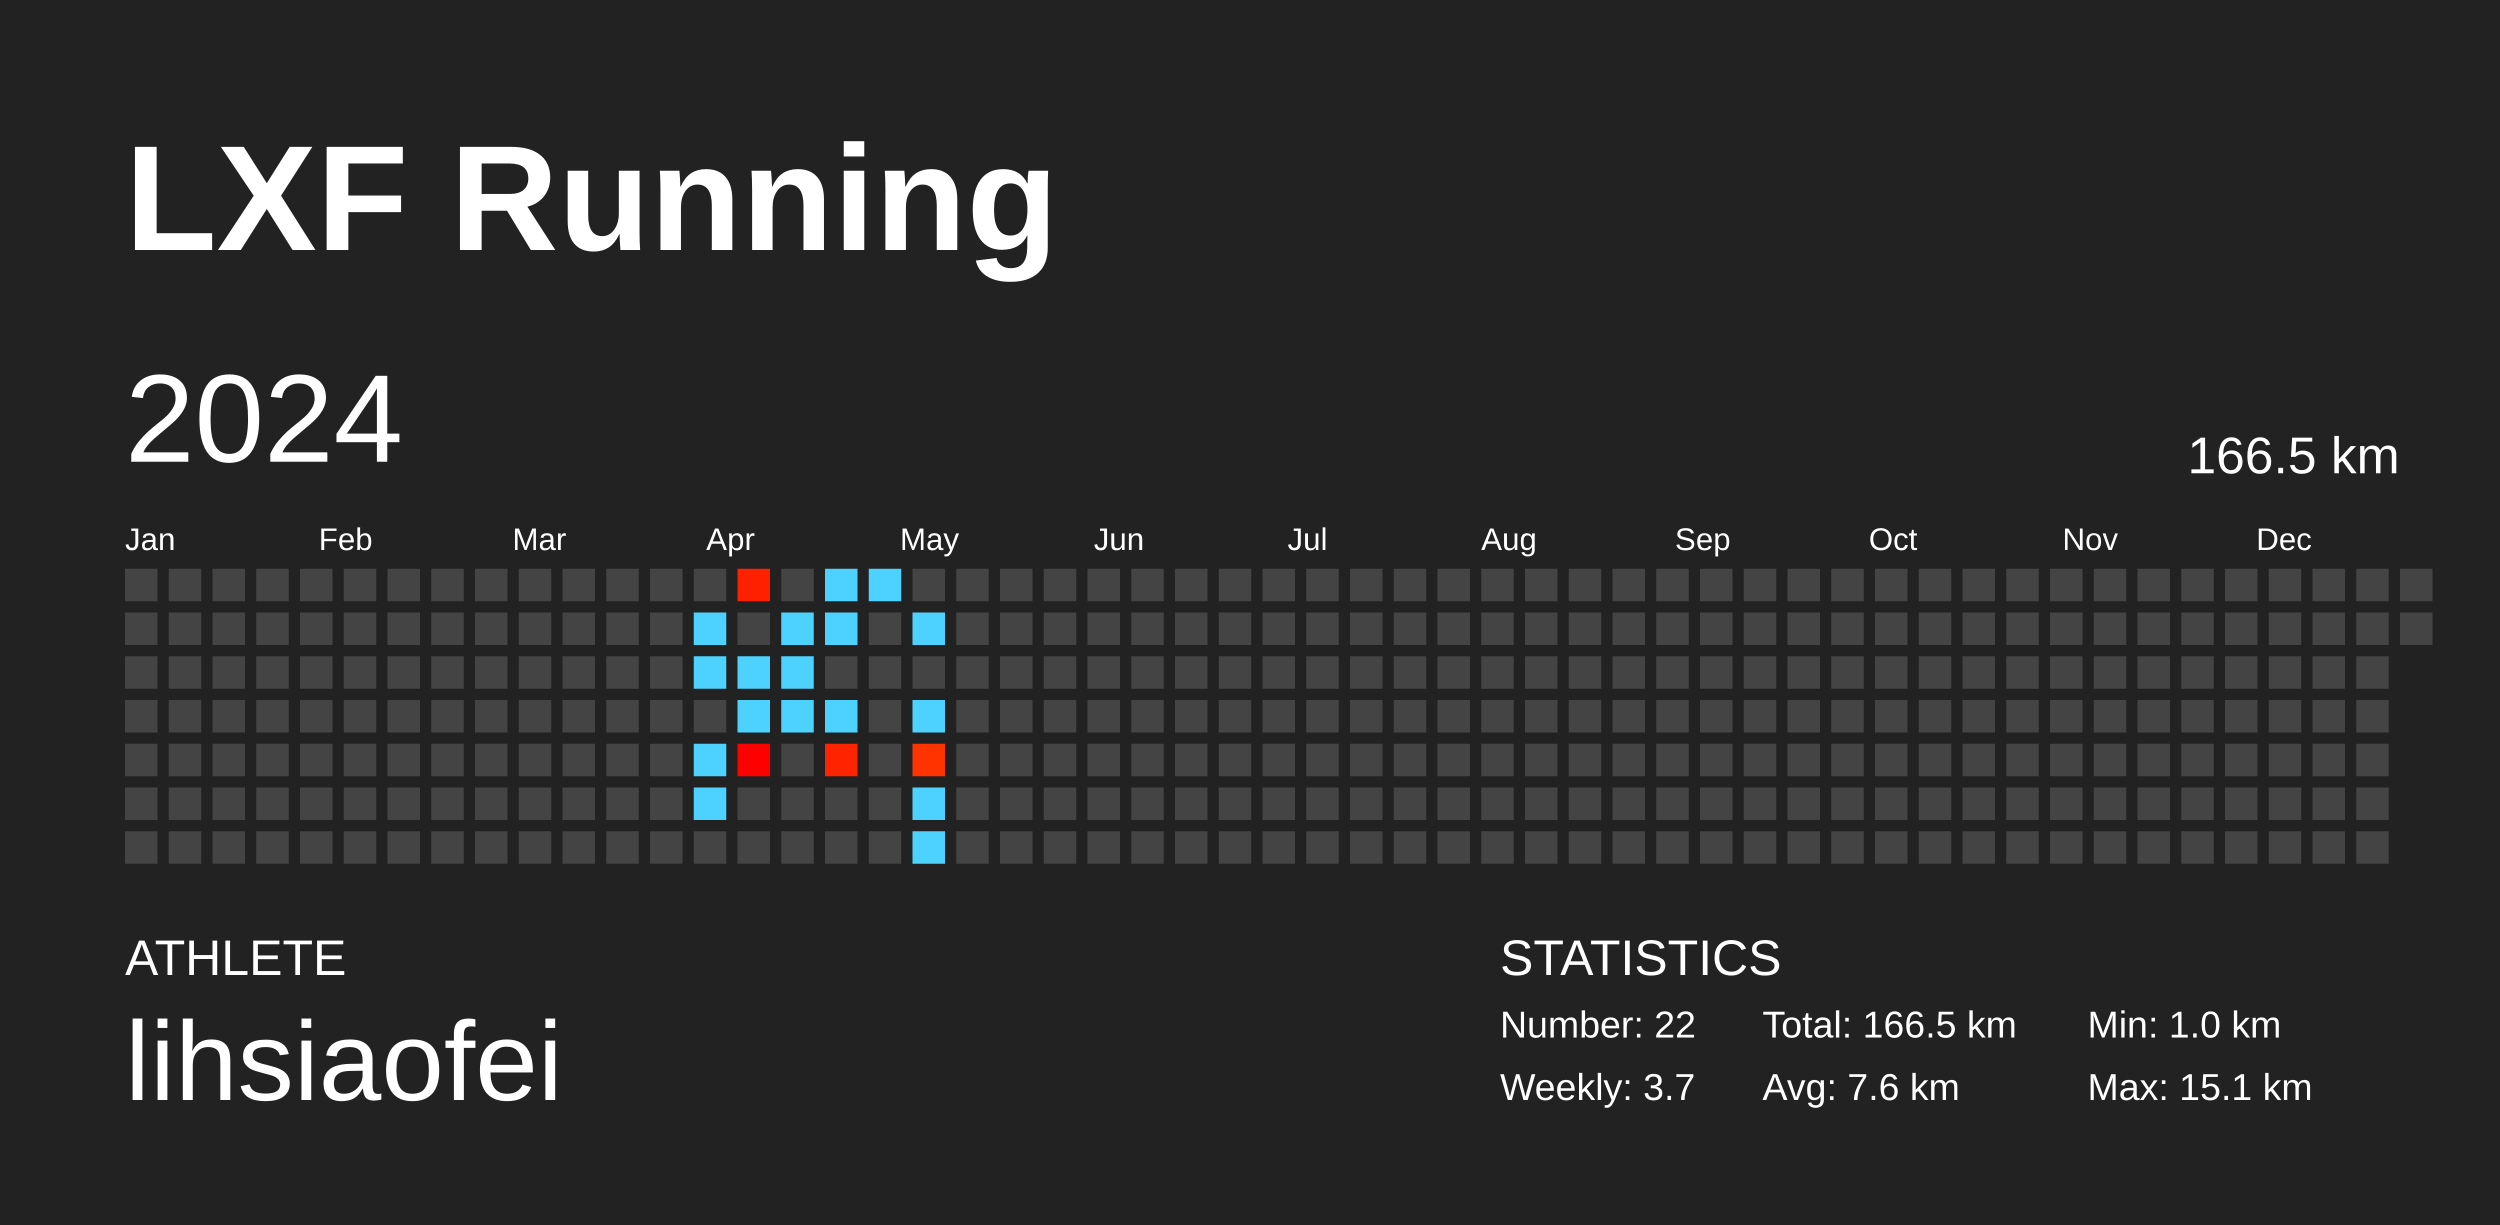
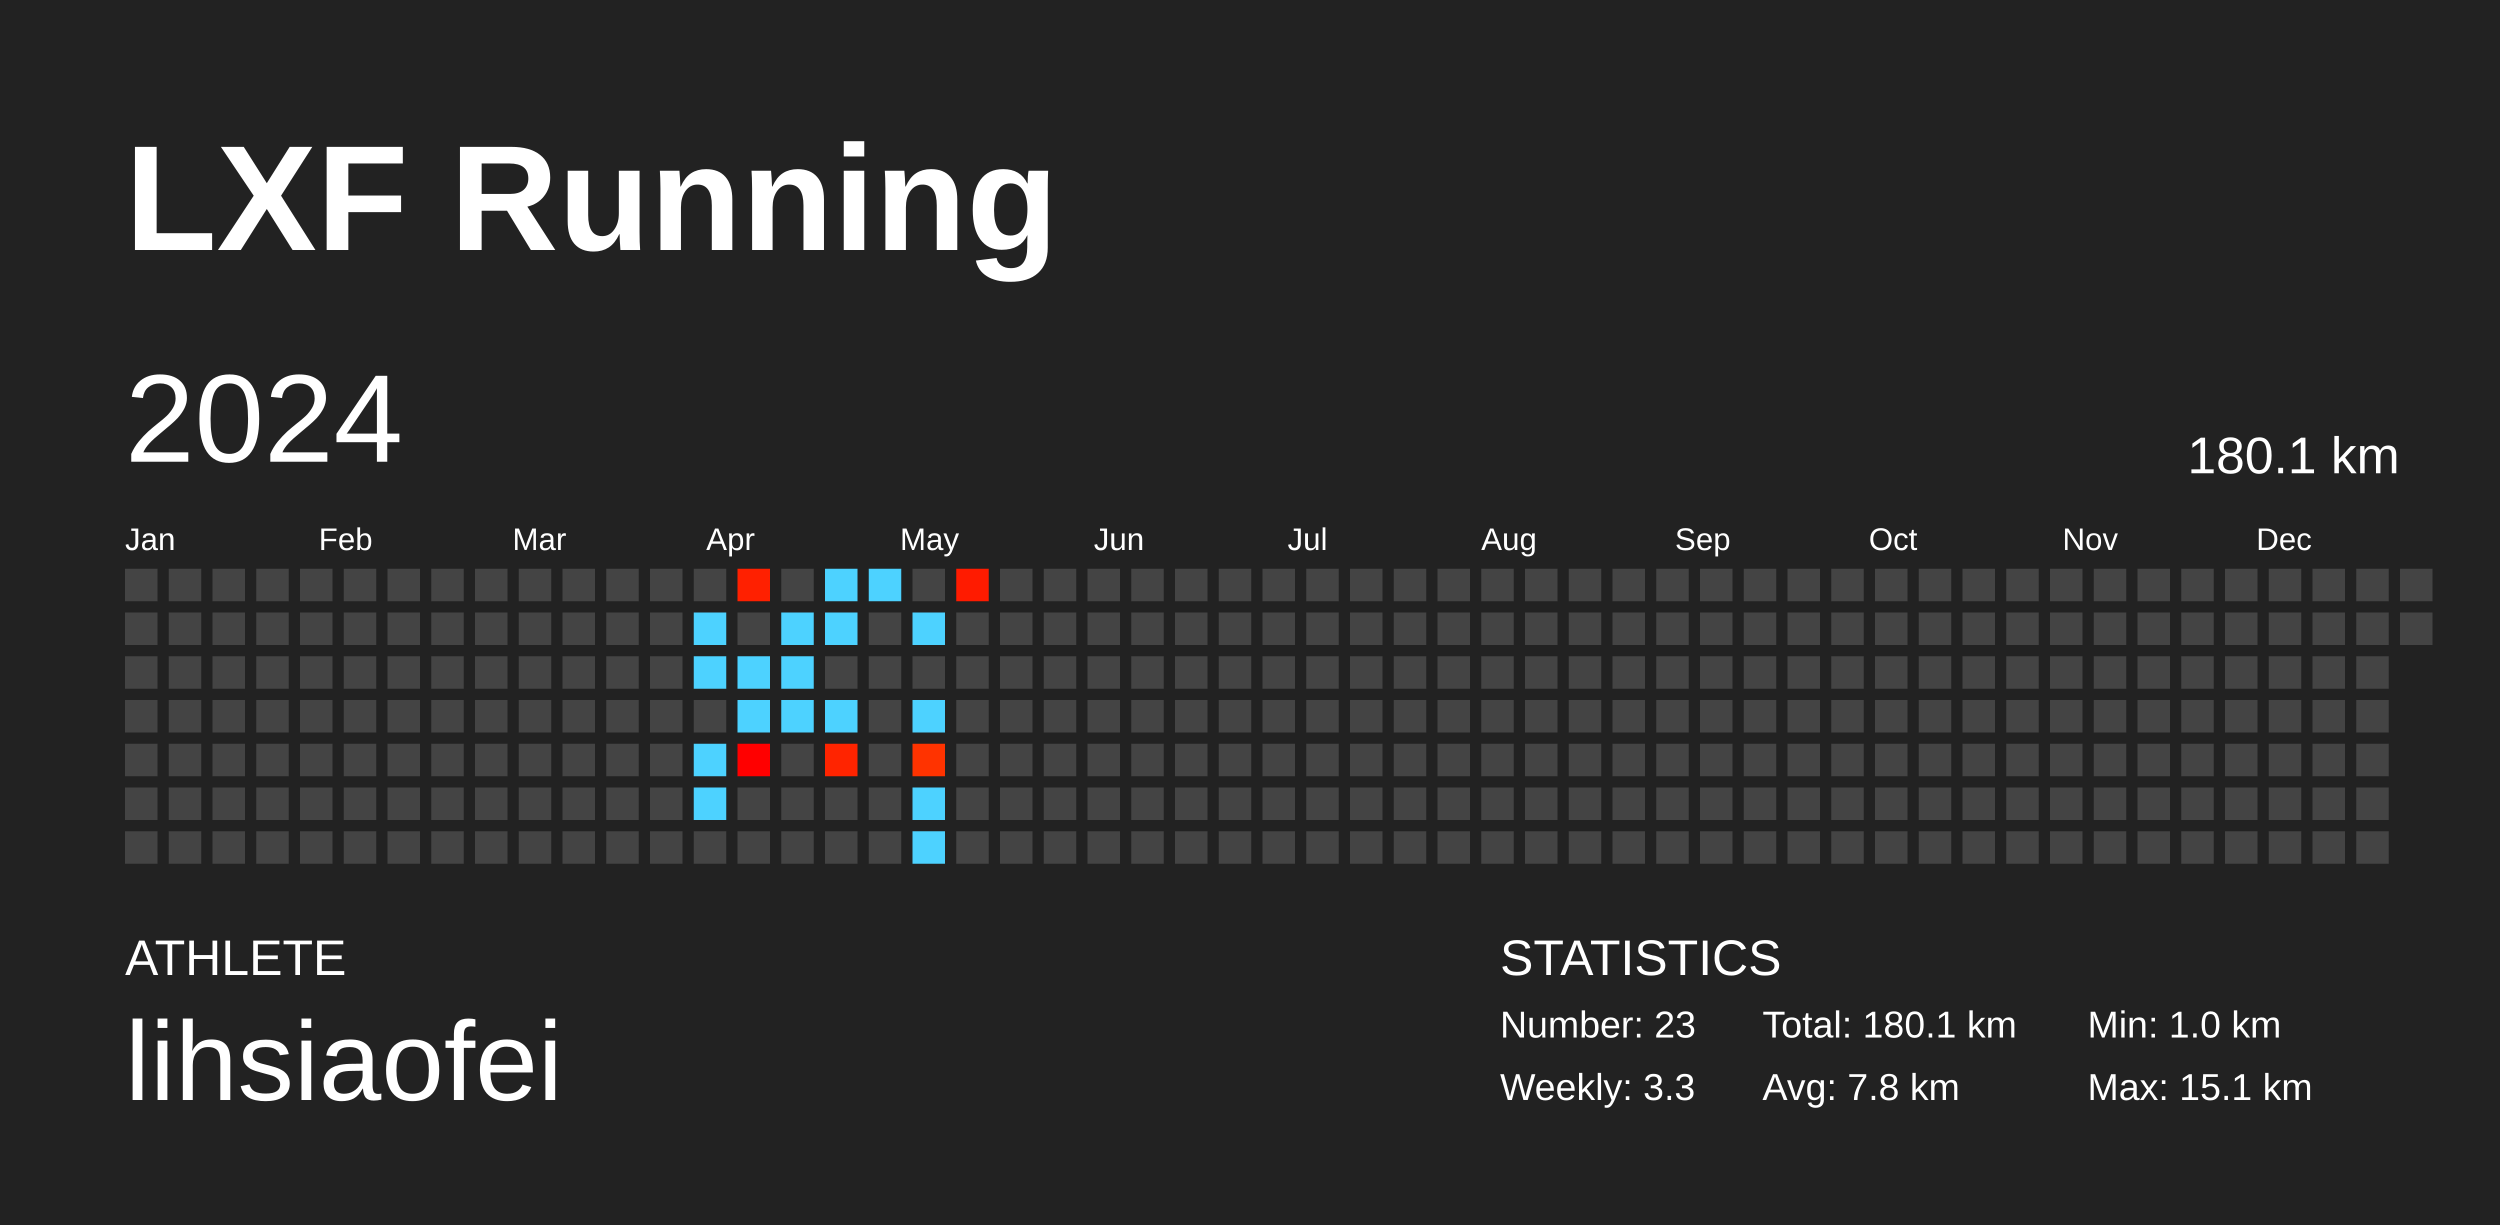
<svg xmlns="http://www.w3.org/2000/svg" baseProfile="full" height="98mm" version="1.1" viewBox="0,0,200,98" width="200mm">
  <defs />
  <rect fill="#222222" height="98" width="200" x="0" y="0" />
  <text fill="#FFFFFF" style="font-size:12px; font-family:Arial; font-weight:bold;" x="10" y="20">LXF Running</text>
  <text fill="#FFFFFF" style="font-size:4px; font-family:Arial" x="10" y="78">ATHLETE</text>
  <text fill="#FFFFFF" style="font-size:9px; font-family:Arial" x="10" y="88">lihsiaofei</text>
  <text fill="#FFFFFF" style="font-size:4px; font-family:Arial" x="120" y="78">STATISTICS</text>
-   <text fill="#FFFFFF" style="font-size:3px; font-family:Arial" x="120" y="83">Number: 22</text>
-   <text fill="#FFFFFF" style="font-size:3px; font-family:Arial" x="120" y="88">Weekly: 3.7</text>
-   <text fill="#FFFFFF" style="font-size:3px; font-family:Arial" x="141" y="83">Total: 166.5 km</text>
-   <text fill="#FFFFFF" style="font-size:3px; font-family:Arial" x="141" y="88">Avg: 7.6 km</text>
+   <text fill="#FFFFFF" style="font-size:3px; font-family:Arial" x="120" y="83">Number: 23</text>
+   <text fill="#FFFFFF" style="font-size:3px; font-family:Arial" x="120" y="88">Weekly: 3.3</text>
+   <text fill="#FFFFFF" style="font-size:3px; font-family:Arial" x="141" y="83">Total: 180.1 km</text>
+   <text fill="#FFFFFF" style="font-size:3px; font-family:Arial" x="141" y="88">Avg: 7.8 km</text>
  <text fill="#FFFFFF" style="font-size:3px; font-family:Arial" x="167" y="83">Min: 1.0 km</text>
  <text fill="#FFFFFF" style="font-size:3px; font-family:Arial" x="167" y="88">Max: 15.1 km</text>
  <text dominant-baseline="hanging" fill="#FFFFFF" style="font-size:10.0px; font-family:Arial;" x="10" y="30">2024</text>
-   <text dominant-baseline="hanging" fill="#FFFFFF" style="font-size:4.125px; font-family:Arial;" x="175" y="35">166.5 km</text>
+   <text dominant-baseline="hanging" fill="#FFFFFF" style="font-size:4.125px; font-family:Arial;" x="175" y="35">180.1 km</text>
  <text fill="#FFFFFF" style="font-size:2.5px; font-family:Arial" x="10.0" y="44">Jan</text>
  <text fill="#FFFFFF" style="font-size:2.5px; font-family:Arial" x="25.5" y="44">Feb</text>
  <text fill="#FFFFFF" style="font-size:2.5px; font-family:Arial" x="41.0" y="44">Mar</text>
  <text fill="#FFFFFF" style="font-size:2.5px; font-family:Arial" x="56.5" y="44">Apr</text>
  <text fill="#FFFFFF" style="font-size:2.5px; font-family:Arial" x="72.0" y="44">May</text>
  <text fill="#FFFFFF" style="font-size:2.5px; font-family:Arial" x="87.5" y="44">Jun</text>
  <text fill="#FFFFFF" style="font-size:2.5px; font-family:Arial" x="103.0" y="44">Jul</text>
  <text fill="#FFFFFF" style="font-size:2.5px; font-family:Arial" x="118.5" y="44">Aug</text>
  <text fill="#FFFFFF" style="font-size:2.5px; font-family:Arial" x="134.0" y="44">Sep</text>
  <text fill="#FFFFFF" style="font-size:2.5px; font-family:Arial" x="149.5" y="44">Oct</text>
  <text fill="#FFFFFF" style="font-size:2.5px; font-family:Arial" x="165.0" y="44">Nov</text>
  <text fill="#FFFFFF" style="font-size:2.5px; font-family:Arial" x="180.5" y="44">Dec</text>
  <rect fill="#444444" height="2.6" width="2.6" x="10.0" y="45.5" />
  <rect fill="#444444" height="2.6" width="2.6" x="10.0" y="49.0" />
  <rect fill="#444444" height="2.6" width="2.6" x="10.0" y="52.5" />
  <rect fill="#444444" height="2.6" width="2.6" x="10.0" y="56.0" />
  <rect fill="#444444" height="2.6" width="2.6" x="10.0" y="59.5" />
  <rect fill="#444444" height="2.6" width="2.6" x="10.0" y="63.0" />
  <rect fill="#444444" height="2.6" width="2.6" x="10.0" y="66.5" />
  <rect fill="#444444" height="2.6" width="2.6" x="13.5" y="45.5" />
  <rect fill="#444444" height="2.6" width="2.6" x="13.5" y="49.0" />
  <rect fill="#444444" height="2.6" width="2.6" x="13.5" y="52.5" />
  <rect fill="#444444" height="2.6" width="2.6" x="13.5" y="56.0" />
  <rect fill="#444444" height="2.6" width="2.6" x="13.5" y="59.5" />
  <rect fill="#444444" height="2.6" width="2.6" x="13.5" y="63.0" />
  <rect fill="#444444" height="2.6" width="2.6" x="13.5" y="66.5" />
  <rect fill="#444444" height="2.6" width="2.6" x="17.0" y="45.5" />
  <rect fill="#444444" height="2.6" width="2.6" x="17.0" y="49.0" />
  <rect fill="#444444" height="2.6" width="2.6" x="17.0" y="52.5" />
  <rect fill="#444444" height="2.6" width="2.6" x="17.0" y="56.0" />
  <rect fill="#444444" height="2.6" width="2.6" x="17.0" y="59.5" />
  <rect fill="#444444" height="2.6" width="2.6" x="17.0" y="63.0" />
  <rect fill="#444444" height="2.6" width="2.6" x="17.0" y="66.5" />
  <rect fill="#444444" height="2.6" width="2.6" x="20.5" y="45.5" />
  <rect fill="#444444" height="2.6" width="2.6" x="20.5" y="49.0" />
  <rect fill="#444444" height="2.6" width="2.6" x="20.5" y="52.5" />
  <rect fill="#444444" height="2.6" width="2.6" x="20.5" y="56.0" />
  <rect fill="#444444" height="2.6" width="2.6" x="20.5" y="59.5" />
  <rect fill="#444444" height="2.6" width="2.6" x="20.5" y="63.0" />
  <rect fill="#444444" height="2.6" width="2.6" x="20.5" y="66.5" />
  <rect fill="#444444" height="2.6" width="2.6" x="24.0" y="45.5" />
  <rect fill="#444444" height="2.6" width="2.6" x="24.0" y="49.0" />
  <rect fill="#444444" height="2.6" width="2.6" x="24.0" y="52.5" />
  <rect fill="#444444" height="2.6" width="2.6" x="24.0" y="56.0" />
  <rect fill="#444444" height="2.6" width="2.6" x="24.0" y="59.5" />
  <rect fill="#444444" height="2.6" width="2.6" x="24.0" y="63.0" />
  <rect fill="#444444" height="2.6" width="2.6" x="24.0" y="66.5" />
  <rect fill="#444444" height="2.6" width="2.6" x="27.5" y="45.5" />
  <rect fill="#444444" height="2.6" width="2.6" x="27.5" y="49.0" />
  <rect fill="#444444" height="2.6" width="2.6" x="27.5" y="52.5" />
  <rect fill="#444444" height="2.6" width="2.6" x="27.5" y="56.0" />
  <rect fill="#444444" height="2.6" width="2.6" x="27.5" y="59.5" />
  <rect fill="#444444" height="2.6" width="2.6" x="27.5" y="63.0" />
  <rect fill="#444444" height="2.6" width="2.6" x="27.5" y="66.5" />
  <rect fill="#444444" height="2.6" width="2.6" x="31.0" y="45.5" />
  <rect fill="#444444" height="2.6" width="2.6" x="31.0" y="49.0" />
  <rect fill="#444444" height="2.6" width="2.6" x="31.0" y="52.5" />
  <rect fill="#444444" height="2.6" width="2.6" x="31.0" y="56.0" />
  <rect fill="#444444" height="2.6" width="2.6" x="31.0" y="59.5" />
  <rect fill="#444444" height="2.6" width="2.6" x="31.0" y="63.0" />
  <rect fill="#444444" height="2.6" width="2.6" x="31.0" y="66.5" />
  <rect fill="#444444" height="2.6" width="2.6" x="34.5" y="45.5" />
  <rect fill="#444444" height="2.6" width="2.6" x="34.5" y="49.0" />
  <rect fill="#444444" height="2.6" width="2.6" x="34.5" y="52.5" />
  <rect fill="#444444" height="2.6" width="2.6" x="34.5" y="56.0" />
  <rect fill="#444444" height="2.6" width="2.6" x="34.5" y="59.5" />
  <rect fill="#444444" height="2.6" width="2.6" x="34.5" y="63.0" />
  <rect fill="#444444" height="2.6" width="2.6" x="34.5" y="66.5" />
  <rect fill="#444444" height="2.6" width="2.6" x="38.0" y="45.5" />
  <rect fill="#444444" height="2.6" width="2.6" x="38.0" y="49.0" />
  <rect fill="#444444" height="2.6" width="2.6" x="38.0" y="52.5" />
  <rect fill="#444444" height="2.6" width="2.6" x="38.0" y="56.0" />
  <rect fill="#444444" height="2.6" width="2.6" x="38.0" y="59.5" />
  <rect fill="#444444" height="2.6" width="2.6" x="38.0" y="63.0" />
  <rect fill="#444444" height="2.6" width="2.6" x="38.0" y="66.5" />
  <rect fill="#444444" height="2.6" width="2.6" x="41.5" y="45.5" />
  <rect fill="#444444" height="2.6" width="2.6" x="41.5" y="49.0" />
  <rect fill="#444444" height="2.6" width="2.6" x="41.5" y="52.5" />
  <rect fill="#444444" height="2.6" width="2.6" x="41.5" y="56.0" />
  <rect fill="#444444" height="2.6" width="2.6" x="41.5" y="59.5" />
  <rect fill="#444444" height="2.6" width="2.6" x="41.5" y="63.0" />
  <rect fill="#444444" height="2.6" width="2.6" x="41.5" y="66.5" />
  <rect fill="#444444" height="2.6" width="2.6" x="45.0" y="45.5" />
  <rect fill="#444444" height="2.6" width="2.6" x="45.0" y="49.0" />
  <rect fill="#444444" height="2.6" width="2.6" x="45.0" y="52.5" />
  <rect fill="#444444" height="2.6" width="2.6" x="45.0" y="56.0" />
  <rect fill="#444444" height="2.6" width="2.6" x="45.0" y="59.5" />
  <rect fill="#444444" height="2.6" width="2.6" x="45.0" y="63.0" />
  <rect fill="#444444" height="2.6" width="2.6" x="45.0" y="66.5" />
  <rect fill="#444444" height="2.6" width="2.6" x="48.5" y="45.5" />
  <rect fill="#444444" height="2.6" width="2.6" x="48.5" y="49.0" />
  <rect fill="#444444" height="2.6" width="2.6" x="48.5" y="52.5" />
  <rect fill="#444444" height="2.6" width="2.6" x="48.5" y="56.0" />
  <rect fill="#444444" height="2.6" width="2.6" x="48.5" y="59.5" />
  <rect fill="#444444" height="2.6" width="2.6" x="48.5" y="63.0" />
  <rect fill="#444444" height="2.6" width="2.6" x="48.5" y="66.5" />
  <rect fill="#444444" height="2.6" width="2.6" x="52.0" y="45.5" />
  <rect fill="#444444" height="2.6" width="2.6" x="52.0" y="49.0" />
  <rect fill="#444444" height="2.6" width="2.6" x="52.0" y="52.5" />
  <rect fill="#444444" height="2.6" width="2.6" x="52.0" y="56.0" />
  <rect fill="#444444" height="2.6" width="2.6" x="52.0" y="59.5" />
  <rect fill="#444444" height="2.6" width="2.6" x="52.0" y="63.0" />
  <rect fill="#444444" height="2.6" width="2.6" x="52.0" y="66.5" />
  <rect fill="#444444" height="2.6" width="2.6" x="55.5" y="45.5" />
  <rect fill="#4dd2ff" height="2.6" width="2.6" x="55.5" y="49.0" />
  <rect fill="#4dd2ff" height="2.6" width="2.6" x="55.5" y="52.5" />
  <rect fill="#444444" height="2.6" width="2.6" x="55.5" y="56.0" />
  <rect fill="#4dd2ff" height="2.6" width="2.6" x="55.5" y="59.5" />
  <rect fill="#4dd2ff" height="2.6" width="2.6" x="55.5" y="63.0" />
  <rect fill="#444444" height="2.6" width="2.6" x="55.5" y="66.5" />
  <rect fill="#ff2000" height="2.6" width="2.6" x="59.0" y="45.5" />
  <rect fill="#444444" height="2.6" width="2.6" x="59.0" y="49.0" />
  <rect fill="#4dd2ff" height="2.6" width="2.6" x="59.0" y="52.5" />
  <rect fill="#4dd2ff" height="2.6" width="2.6" x="59.0" y="56.0" />
  <rect fill="#ff0000" height="2.6" width="2.6" x="59.0" y="59.5" />
  <rect fill="#444444" height="2.6" width="2.6" x="59.0" y="63.0" />
  <rect fill="#444444" height="2.6" width="2.6" x="59.0" y="66.5" />
  <rect fill="#444444" height="2.6" width="2.6" x="62.5" y="45.5" />
  <rect fill="#4dd2ff" height="2.6" width="2.6" x="62.5" y="49.0" />
  <rect fill="#4dd2ff" height="2.6" width="2.6" x="62.5" y="52.5" />
  <rect fill="#4dd2ff" height="2.6" width="2.6" x="62.5" y="56.0" />
  <rect fill="#444444" height="2.6" width="2.6" x="62.5" y="59.5" />
  <rect fill="#444444" height="2.6" width="2.6" x="62.5" y="63.0" />
  <rect fill="#444444" height="2.6" width="2.6" x="62.5" y="66.5" />
  <rect fill="#4dd2ff" height="2.6" width="2.6" x="66.0" y="45.5" />
  <rect fill="#4dd2ff" height="2.6" width="2.6" x="66.0" y="49.0" />
  <rect fill="#444444" height="2.6" width="2.6" x="66.0" y="52.5" />
  <rect fill="#4dd2ff" height="2.6" width="2.6" x="66.0" y="56.0" />
  <rect fill="#ff2400" height="2.6" width="2.6" x="66.0" y="59.5" />
  <rect fill="#444444" height="2.6" width="2.6" x="66.0" y="63.0" />
  <rect fill="#444444" height="2.6" width="2.6" x="66.0" y="66.5" />
  <rect fill="#4dd2ff" height="2.6" width="2.6" x="69.5" y="45.5" />
  <rect fill="#444444" height="2.6" width="2.6" x="69.5" y="49.0" />
  <rect fill="#444444" height="2.6" width="2.6" x="69.5" y="52.5" />
  <rect fill="#444444" height="2.6" width="2.6" x="69.5" y="56.0" />
  <rect fill="#444444" height="2.6" width="2.6" x="69.5" y="59.5" />
  <rect fill="#444444" height="2.6" width="2.6" x="69.5" y="63.0" />
  <rect fill="#444444" height="2.6" width="2.6" x="69.5" y="66.5" />
  <rect fill="#444444" height="2.6" width="2.6" x="73.0" y="45.5" />
  <rect fill="#4dd2ff" height="2.6" width="2.6" x="73.0" y="49.0" />
  <rect fill="#444444" height="2.6" width="2.6" x="73.0" y="52.5" />
  <rect fill="#4dd2ff" height="2.6" width="2.6" x="73.0" y="56.0" />
  <rect fill="#ff3300" height="2.6" width="2.6" x="73.0" y="59.5" />
  <rect fill="#4dd2ff" height="2.6" width="2.6" x="73.0" y="63.0" />
  <rect fill="#4dd2ff" height="2.6" width="2.6" x="73.0" y="66.5" />
-   <rect fill="#444444" height="2.6" width="2.6" x="76.5" y="45.5" />
+   <rect fill="#ff1b00" height="2.6" width="2.6" x="76.5" y="45.5" />
  <rect fill="#444444" height="2.6" width="2.6" x="76.5" y="49.0" />
  <rect fill="#444444" height="2.6" width="2.6" x="76.5" y="52.5" />
  <rect fill="#444444" height="2.6" width="2.6" x="76.5" y="56.0" />
  <rect fill="#444444" height="2.6" width="2.6" x="76.5" y="59.5" />
  <rect fill="#444444" height="2.6" width="2.6" x="76.5" y="63.0" />
  <rect fill="#444444" height="2.6" width="2.6" x="76.5" y="66.5" />
  <rect fill="#444444" height="2.6" width="2.6" x="80.0" y="45.5" />
  <rect fill="#444444" height="2.6" width="2.6" x="80.0" y="49.0" />
  <rect fill="#444444" height="2.6" width="2.6" x="80.0" y="52.5" />
  <rect fill="#444444" height="2.6" width="2.6" x="80.0" y="56.0" />
  <rect fill="#444444" height="2.6" width="2.6" x="80.0" y="59.5" />
  <rect fill="#444444" height="2.6" width="2.6" x="80.0" y="63.0" />
  <rect fill="#444444" height="2.6" width="2.6" x="80.0" y="66.5" />
  <rect fill="#444444" height="2.6" width="2.6" x="83.5" y="45.5" />
  <rect fill="#444444" height="2.6" width="2.6" x="83.5" y="49.0" />
  <rect fill="#444444" height="2.6" width="2.6" x="83.5" y="52.5" />
  <rect fill="#444444" height="2.6" width="2.6" x="83.5" y="56.0" />
  <rect fill="#444444" height="2.6" width="2.6" x="83.5" y="59.5" />
  <rect fill="#444444" height="2.6" width="2.6" x="83.5" y="63.0" />
  <rect fill="#444444" height="2.6" width="2.6" x="83.5" y="66.5" />
  <rect fill="#444444" height="2.6" width="2.6" x="87.0" y="45.5" />
  <rect fill="#444444" height="2.6" width="2.6" x="87.0" y="49.0" />
  <rect fill="#444444" height="2.6" width="2.6" x="87.0" y="52.5" />
  <rect fill="#444444" height="2.6" width="2.6" x="87.0" y="56.0" />
  <rect fill="#444444" height="2.6" width="2.6" x="87.0" y="59.5" />
  <rect fill="#444444" height="2.6" width="2.6" x="87.0" y="63.0" />
  <rect fill="#444444" height="2.6" width="2.6" x="87.0" y="66.5" />
  <rect fill="#444444" height="2.6" width="2.6" x="90.5" y="45.5" />
  <rect fill="#444444" height="2.6" width="2.6" x="90.5" y="49.0" />
  <rect fill="#444444" height="2.6" width="2.6" x="90.5" y="52.5" />
  <rect fill="#444444" height="2.6" width="2.6" x="90.5" y="56.0" />
  <rect fill="#444444" height="2.6" width="2.6" x="90.5" y="59.5" />
  <rect fill="#444444" height="2.6" width="2.6" x="90.5" y="63.0" />
  <rect fill="#444444" height="2.6" width="2.6" x="90.5" y="66.5" />
  <rect fill="#444444" height="2.6" width="2.6" x="94.0" y="45.5" />
  <rect fill="#444444" height="2.6" width="2.6" x="94.0" y="49.0" />
  <rect fill="#444444" height="2.6" width="2.6" x="94.0" y="52.5" />
  <rect fill="#444444" height="2.6" width="2.6" x="94.0" y="56.0" />
  <rect fill="#444444" height="2.6" width="2.6" x="94.0" y="59.5" />
  <rect fill="#444444" height="2.6" width="2.6" x="94.0" y="63.0" />
  <rect fill="#444444" height="2.6" width="2.6" x="94.0" y="66.5" />
  <rect fill="#444444" height="2.6" width="2.6" x="97.5" y="45.5" />
  <rect fill="#444444" height="2.6" width="2.6" x="97.5" y="49.0" />
  <rect fill="#444444" height="2.6" width="2.6" x="97.5" y="52.5" />
  <rect fill="#444444" height="2.6" width="2.6" x="97.5" y="56.0" />
  <rect fill="#444444" height="2.6" width="2.6" x="97.5" y="59.5" />
  <rect fill="#444444" height="2.6" width="2.6" x="97.5" y="63.0" />
  <rect fill="#444444" height="2.6" width="2.6" x="97.5" y="66.5" />
  <rect fill="#444444" height="2.6" width="2.6" x="101.0" y="45.5" />
  <rect fill="#444444" height="2.6" width="2.6" x="101.0" y="49.0" />
  <rect fill="#444444" height="2.6" width="2.6" x="101.0" y="52.5" />
  <rect fill="#444444" height="2.6" width="2.6" x="101.0" y="56.0" />
  <rect fill="#444444" height="2.6" width="2.6" x="101.0" y="59.5" />
  <rect fill="#444444" height="2.6" width="2.6" x="101.0" y="63.0" />
  <rect fill="#444444" height="2.6" width="2.6" x="101.0" y="66.5" />
  <rect fill="#444444" height="2.6" width="2.6" x="104.5" y="45.5" />
  <rect fill="#444444" height="2.6" width="2.6" x="104.5" y="49.0" />
  <rect fill="#444444" height="2.6" width="2.6" x="104.5" y="52.5" />
  <rect fill="#444444" height="2.6" width="2.6" x="104.5" y="56.0" />
  <rect fill="#444444" height="2.6" width="2.6" x="104.5" y="59.5" />
  <rect fill="#444444" height="2.6" width="2.6" x="104.5" y="63.0" />
  <rect fill="#444444" height="2.6" width="2.6" x="104.5" y="66.5" />
  <rect fill="#444444" height="2.6" width="2.6" x="108.0" y="45.5" />
  <rect fill="#444444" height="2.6" width="2.6" x="108.0" y="49.0" />
  <rect fill="#444444" height="2.6" width="2.6" x="108.0" y="52.5" />
  <rect fill="#444444" height="2.6" width="2.6" x="108.0" y="56.0" />
  <rect fill="#444444" height="2.6" width="2.6" x="108.0" y="59.5" />
  <rect fill="#444444" height="2.6" width="2.6" x="108.0" y="63.0" />
  <rect fill="#444444" height="2.6" width="2.6" x="108.0" y="66.5" />
  <rect fill="#444444" height="2.6" width="2.6" x="111.5" y="45.5" />
  <rect fill="#444444" height="2.6" width="2.6" x="111.5" y="49.0" />
  <rect fill="#444444" height="2.6" width="2.6" x="111.5" y="52.5" />
  <rect fill="#444444" height="2.6" width="2.6" x="111.5" y="56.0" />
  <rect fill="#444444" height="2.6" width="2.6" x="111.5" y="59.5" />
  <rect fill="#444444" height="2.6" width="2.6" x="111.5" y="63.0" />
  <rect fill="#444444" height="2.6" width="2.6" x="111.5" y="66.5" />
  <rect fill="#444444" height="2.6" width="2.6" x="115.0" y="45.5" />
  <rect fill="#444444" height="2.6" width="2.6" x="115.0" y="49.0" />
  <rect fill="#444444" height="2.6" width="2.6" x="115.0" y="52.5" />
  <rect fill="#444444" height="2.6" width="2.6" x="115.0" y="56.0" />
  <rect fill="#444444" height="2.6" width="2.6" x="115.0" y="59.5" />
  <rect fill="#444444" height="2.6" width="2.6" x="115.0" y="63.0" />
  <rect fill="#444444" height="2.6" width="2.6" x="115.0" y="66.5" />
  <rect fill="#444444" height="2.6" width="2.6" x="118.5" y="45.5" />
  <rect fill="#444444" height="2.6" width="2.6" x="118.5" y="49.0" />
  <rect fill="#444444" height="2.6" width="2.6" x="118.5" y="52.5" />
  <rect fill="#444444" height="2.6" width="2.6" x="118.5" y="56.0" />
  <rect fill="#444444" height="2.6" width="2.6" x="118.5" y="59.5" />
  <rect fill="#444444" height="2.6" width="2.6" x="118.5" y="63.0" />
  <rect fill="#444444" height="2.6" width="2.6" x="118.5" y="66.5" />
  <rect fill="#444444" height="2.6" width="2.6" x="122.0" y="45.5" />
  <rect fill="#444444" height="2.6" width="2.6" x="122.0" y="49.0" />
  <rect fill="#444444" height="2.6" width="2.6" x="122.0" y="52.5" />
  <rect fill="#444444" height="2.6" width="2.6" x="122.0" y="56.0" />
  <rect fill="#444444" height="2.6" width="2.6" x="122.0" y="59.5" />
  <rect fill="#444444" height="2.6" width="2.6" x="122.0" y="63.0" />
  <rect fill="#444444" height="2.6" width="2.6" x="122.0" y="66.5" />
  <rect fill="#444444" height="2.6" width="2.6" x="125.5" y="45.5" />
  <rect fill="#444444" height="2.6" width="2.6" x="125.5" y="49.0" />
  <rect fill="#444444" height="2.6" width="2.6" x="125.5" y="52.5" />
  <rect fill="#444444" height="2.6" width="2.6" x="125.5" y="56.0" />
  <rect fill="#444444" height="2.6" width="2.6" x="125.5" y="59.5" />
  <rect fill="#444444" height="2.6" width="2.6" x="125.5" y="63.0" />
  <rect fill="#444444" height="2.6" width="2.6" x="125.5" y="66.5" />
  <rect fill="#444444" height="2.6" width="2.6" x="129.0" y="45.5" />
  <rect fill="#444444" height="2.6" width="2.6" x="129.0" y="49.0" />
  <rect fill="#444444" height="2.6" width="2.6" x="129.0" y="52.5" />
  <rect fill="#444444" height="2.6" width="2.6" x="129.0" y="56.0" />
  <rect fill="#444444" height="2.6" width="2.6" x="129.0" y="59.5" />
  <rect fill="#444444" height="2.6" width="2.6" x="129.0" y="63.0" />
  <rect fill="#444444" height="2.6" width="2.6" x="129.0" y="66.5" />
  <rect fill="#444444" height="2.6" width="2.6" x="132.5" y="45.5" />
  <rect fill="#444444" height="2.6" width="2.6" x="132.5" y="49.0" />
  <rect fill="#444444" height="2.6" width="2.6" x="132.5" y="52.5" />
  <rect fill="#444444" height="2.6" width="2.6" x="132.5" y="56.0" />
  <rect fill="#444444" height="2.6" width="2.6" x="132.5" y="59.5" />
  <rect fill="#444444" height="2.6" width="2.6" x="132.5" y="63.0" />
  <rect fill="#444444" height="2.6" width="2.6" x="132.5" y="66.5" />
  <rect fill="#444444" height="2.6" width="2.6" x="136.0" y="45.5" />
  <rect fill="#444444" height="2.6" width="2.6" x="136.0" y="49.0" />
  <rect fill="#444444" height="2.6" width="2.6" x="136.0" y="52.5" />
  <rect fill="#444444" height="2.6" width="2.6" x="136.0" y="56.0" />
  <rect fill="#444444" height="2.6" width="2.6" x="136.0" y="59.5" />
  <rect fill="#444444" height="2.6" width="2.6" x="136.0" y="63.0" />
  <rect fill="#444444" height="2.6" width="2.6" x="136.0" y="66.5" />
  <rect fill="#444444" height="2.6" width="2.6" x="139.5" y="45.5" />
  <rect fill="#444444" height="2.6" width="2.6" x="139.5" y="49.0" />
  <rect fill="#444444" height="2.6" width="2.6" x="139.5" y="52.5" />
  <rect fill="#444444" height="2.6" width="2.6" x="139.5" y="56.0" />
  <rect fill="#444444" height="2.6" width="2.6" x="139.5" y="59.5" />
  <rect fill="#444444" height="2.6" width="2.6" x="139.5" y="63.0" />
  <rect fill="#444444" height="2.6" width="2.6" x="139.5" y="66.5" />
  <rect fill="#444444" height="2.6" width="2.6" x="143.0" y="45.5" />
  <rect fill="#444444" height="2.6" width="2.6" x="143.0" y="49.0" />
  <rect fill="#444444" height="2.6" width="2.6" x="143.0" y="52.5" />
  <rect fill="#444444" height="2.6" width="2.6" x="143.0" y="56.0" />
  <rect fill="#444444" height="2.6" width="2.6" x="143.0" y="59.5" />
  <rect fill="#444444" height="2.6" width="2.6" x="143.0" y="63.0" />
  <rect fill="#444444" height="2.6" width="2.6" x="143.0" y="66.5" />
  <rect fill="#444444" height="2.6" width="2.6" x="146.5" y="45.5" />
  <rect fill="#444444" height="2.6" width="2.6" x="146.5" y="49.0" />
  <rect fill="#444444" height="2.6" width="2.6" x="146.5" y="52.5" />
  <rect fill="#444444" height="2.6" width="2.6" x="146.5" y="56.0" />
  <rect fill="#444444" height="2.6" width="2.6" x="146.5" y="59.5" />
  <rect fill="#444444" height="2.6" width="2.6" x="146.5" y="63.0" />
  <rect fill="#444444" height="2.6" width="2.6" x="146.5" y="66.5" />
  <rect fill="#444444" height="2.6" width="2.6" x="150.0" y="45.5" />
  <rect fill="#444444" height="2.6" width="2.6" x="150.0" y="49.0" />
  <rect fill="#444444" height="2.6" width="2.6" x="150.0" y="52.5" />
  <rect fill="#444444" height="2.6" width="2.6" x="150.0" y="56.0" />
  <rect fill="#444444" height="2.6" width="2.6" x="150.0" y="59.5" />
  <rect fill="#444444" height="2.6" width="2.6" x="150.0" y="63.0" />
  <rect fill="#444444" height="2.6" width="2.6" x="150.0" y="66.5" />
  <rect fill="#444444" height="2.6" width="2.6" x="153.5" y="45.5" />
  <rect fill="#444444" height="2.6" width="2.6" x="153.5" y="49.0" />
  <rect fill="#444444" height="2.6" width="2.6" x="153.5" y="52.5" />
  <rect fill="#444444" height="2.6" width="2.6" x="153.5" y="56.0" />
  <rect fill="#444444" height="2.6" width="2.6" x="153.5" y="59.5" />
  <rect fill="#444444" height="2.6" width="2.6" x="153.5" y="63.0" />
  <rect fill="#444444" height="2.6" width="2.6" x="153.5" y="66.5" />
  <rect fill="#444444" height="2.6" width="2.6" x="157.0" y="45.5" />
  <rect fill="#444444" height="2.6" width="2.6" x="157.0" y="49.0" />
  <rect fill="#444444" height="2.6" width="2.6" x="157.0" y="52.5" />
  <rect fill="#444444" height="2.6" width="2.6" x="157.0" y="56.0" />
  <rect fill="#444444" height="2.6" width="2.6" x="157.0" y="59.5" />
  <rect fill="#444444" height="2.6" width="2.6" x="157.0" y="63.0" />
  <rect fill="#444444" height="2.6" width="2.6" x="157.0" y="66.5" />
  <rect fill="#444444" height="2.6" width="2.6" x="160.5" y="45.5" />
  <rect fill="#444444" height="2.6" width="2.6" x="160.5" y="49.0" />
  <rect fill="#444444" height="2.6" width="2.6" x="160.5" y="52.5" />
  <rect fill="#444444" height="2.6" width="2.6" x="160.5" y="56.0" />
  <rect fill="#444444" height="2.6" width="2.6" x="160.5" y="59.5" />
  <rect fill="#444444" height="2.6" width="2.6" x="160.5" y="63.0" />
  <rect fill="#444444" height="2.6" width="2.6" x="160.5" y="66.5" />
  <rect fill="#444444" height="2.6" width="2.6" x="164.0" y="45.5" />
  <rect fill="#444444" height="2.6" width="2.6" x="164.0" y="49.0" />
  <rect fill="#444444" height="2.6" width="2.6" x="164.0" y="52.5" />
  <rect fill="#444444" height="2.6" width="2.6" x="164.0" y="56.0" />
  <rect fill="#444444" height="2.6" width="2.6" x="164.0" y="59.5" />
  <rect fill="#444444" height="2.6" width="2.6" x="164.0" y="63.0" />
  <rect fill="#444444" height="2.6" width="2.6" x="164.0" y="66.5" />
  <rect fill="#444444" height="2.6" width="2.6" x="167.5" y="45.5" />
  <rect fill="#444444" height="2.6" width="2.6" x="167.5" y="49.0" />
  <rect fill="#444444" height="2.6" width="2.6" x="167.5" y="52.5" />
  <rect fill="#444444" height="2.6" width="2.6" x="167.5" y="56.0" />
  <rect fill="#444444" height="2.6" width="2.6" x="167.5" y="59.5" />
  <rect fill="#444444" height="2.6" width="2.6" x="167.5" y="63.0" />
  <rect fill="#444444" height="2.6" width="2.6" x="167.5" y="66.5" />
  <rect fill="#444444" height="2.6" width="2.6" x="171.0" y="45.5" />
  <rect fill="#444444" height="2.6" width="2.6" x="171.0" y="49.0" />
  <rect fill="#444444" height="2.6" width="2.6" x="171.0" y="52.5" />
  <rect fill="#444444" height="2.6" width="2.6" x="171.0" y="56.0" />
  <rect fill="#444444" height="2.6" width="2.6" x="171.0" y="59.5" />
  <rect fill="#444444" height="2.6" width="2.6" x="171.0" y="63.0" />
  <rect fill="#444444" height="2.6" width="2.6" x="171.0" y="66.5" />
  <rect fill="#444444" height="2.6" width="2.6" x="174.5" y="45.5" />
  <rect fill="#444444" height="2.6" width="2.6" x="174.5" y="49.0" />
  <rect fill="#444444" height="2.6" width="2.6" x="174.5" y="52.5" />
  <rect fill="#444444" height="2.6" width="2.6" x="174.5" y="56.0" />
  <rect fill="#444444" height="2.6" width="2.6" x="174.5" y="59.5" />
  <rect fill="#444444" height="2.6" width="2.6" x="174.5" y="63.0" />
  <rect fill="#444444" height="2.6" width="2.6" x="174.5" y="66.5" />
  <rect fill="#444444" height="2.6" width="2.6" x="178.0" y="45.5" />
  <rect fill="#444444" height="2.6" width="2.6" x="178.0" y="49.0" />
  <rect fill="#444444" height="2.6" width="2.6" x="178.0" y="52.5" />
  <rect fill="#444444" height="2.6" width="2.6" x="178.0" y="56.0" />
  <rect fill="#444444" height="2.6" width="2.6" x="178.0" y="59.5" />
  <rect fill="#444444" height="2.6" width="2.6" x="178.0" y="63.0" />
  <rect fill="#444444" height="2.6" width="2.6" x="178.0" y="66.5" />
  <rect fill="#444444" height="2.6" width="2.6" x="181.5" y="45.5" />
  <rect fill="#444444" height="2.6" width="2.6" x="181.5" y="49.0" />
  <rect fill="#444444" height="2.6" width="2.6" x="181.5" y="52.5" />
  <rect fill="#444444" height="2.6" width="2.6" x="181.5" y="56.0" />
  <rect fill="#444444" height="2.6" width="2.6" x="181.5" y="59.5" />
  <rect fill="#444444" height="2.6" width="2.6" x="181.5" y="63.0" />
  <rect fill="#444444" height="2.6" width="2.6" x="181.5" y="66.5" />
  <rect fill="#444444" height="2.6" width="2.6" x="185.0" y="45.5" />
  <rect fill="#444444" height="2.6" width="2.6" x="185.0" y="49.0" />
  <rect fill="#444444" height="2.6" width="2.6" x="185.0" y="52.5" />
  <rect fill="#444444" height="2.6" width="2.6" x="185.0" y="56.0" />
  <rect fill="#444444" height="2.6" width="2.6" x="185.0" y="59.5" />
  <rect fill="#444444" height="2.6" width="2.6" x="185.0" y="63.0" />
  <rect fill="#444444" height="2.6" width="2.6" x="185.0" y="66.5" />
  <rect fill="#444444" height="2.6" width="2.6" x="188.5" y="45.5" />
  <rect fill="#444444" height="2.6" width="2.6" x="188.5" y="49.0" />
  <rect fill="#444444" height="2.6" width="2.6" x="188.5" y="52.5" />
  <rect fill="#444444" height="2.6" width="2.6" x="188.5" y="56.0" />
  <rect fill="#444444" height="2.6" width="2.6" x="188.5" y="59.5" />
  <rect fill="#444444" height="2.6" width="2.6" x="188.5" y="63.0" />
  <rect fill="#444444" height="2.6" width="2.6" x="188.5" y="66.5" />
  <rect fill="#444444" height="2.6" width="2.6" x="192.0" y="45.5" />
  <rect fill="#444444" height="2.6" width="2.6" x="192.0" y="49.0" />
</svg>
